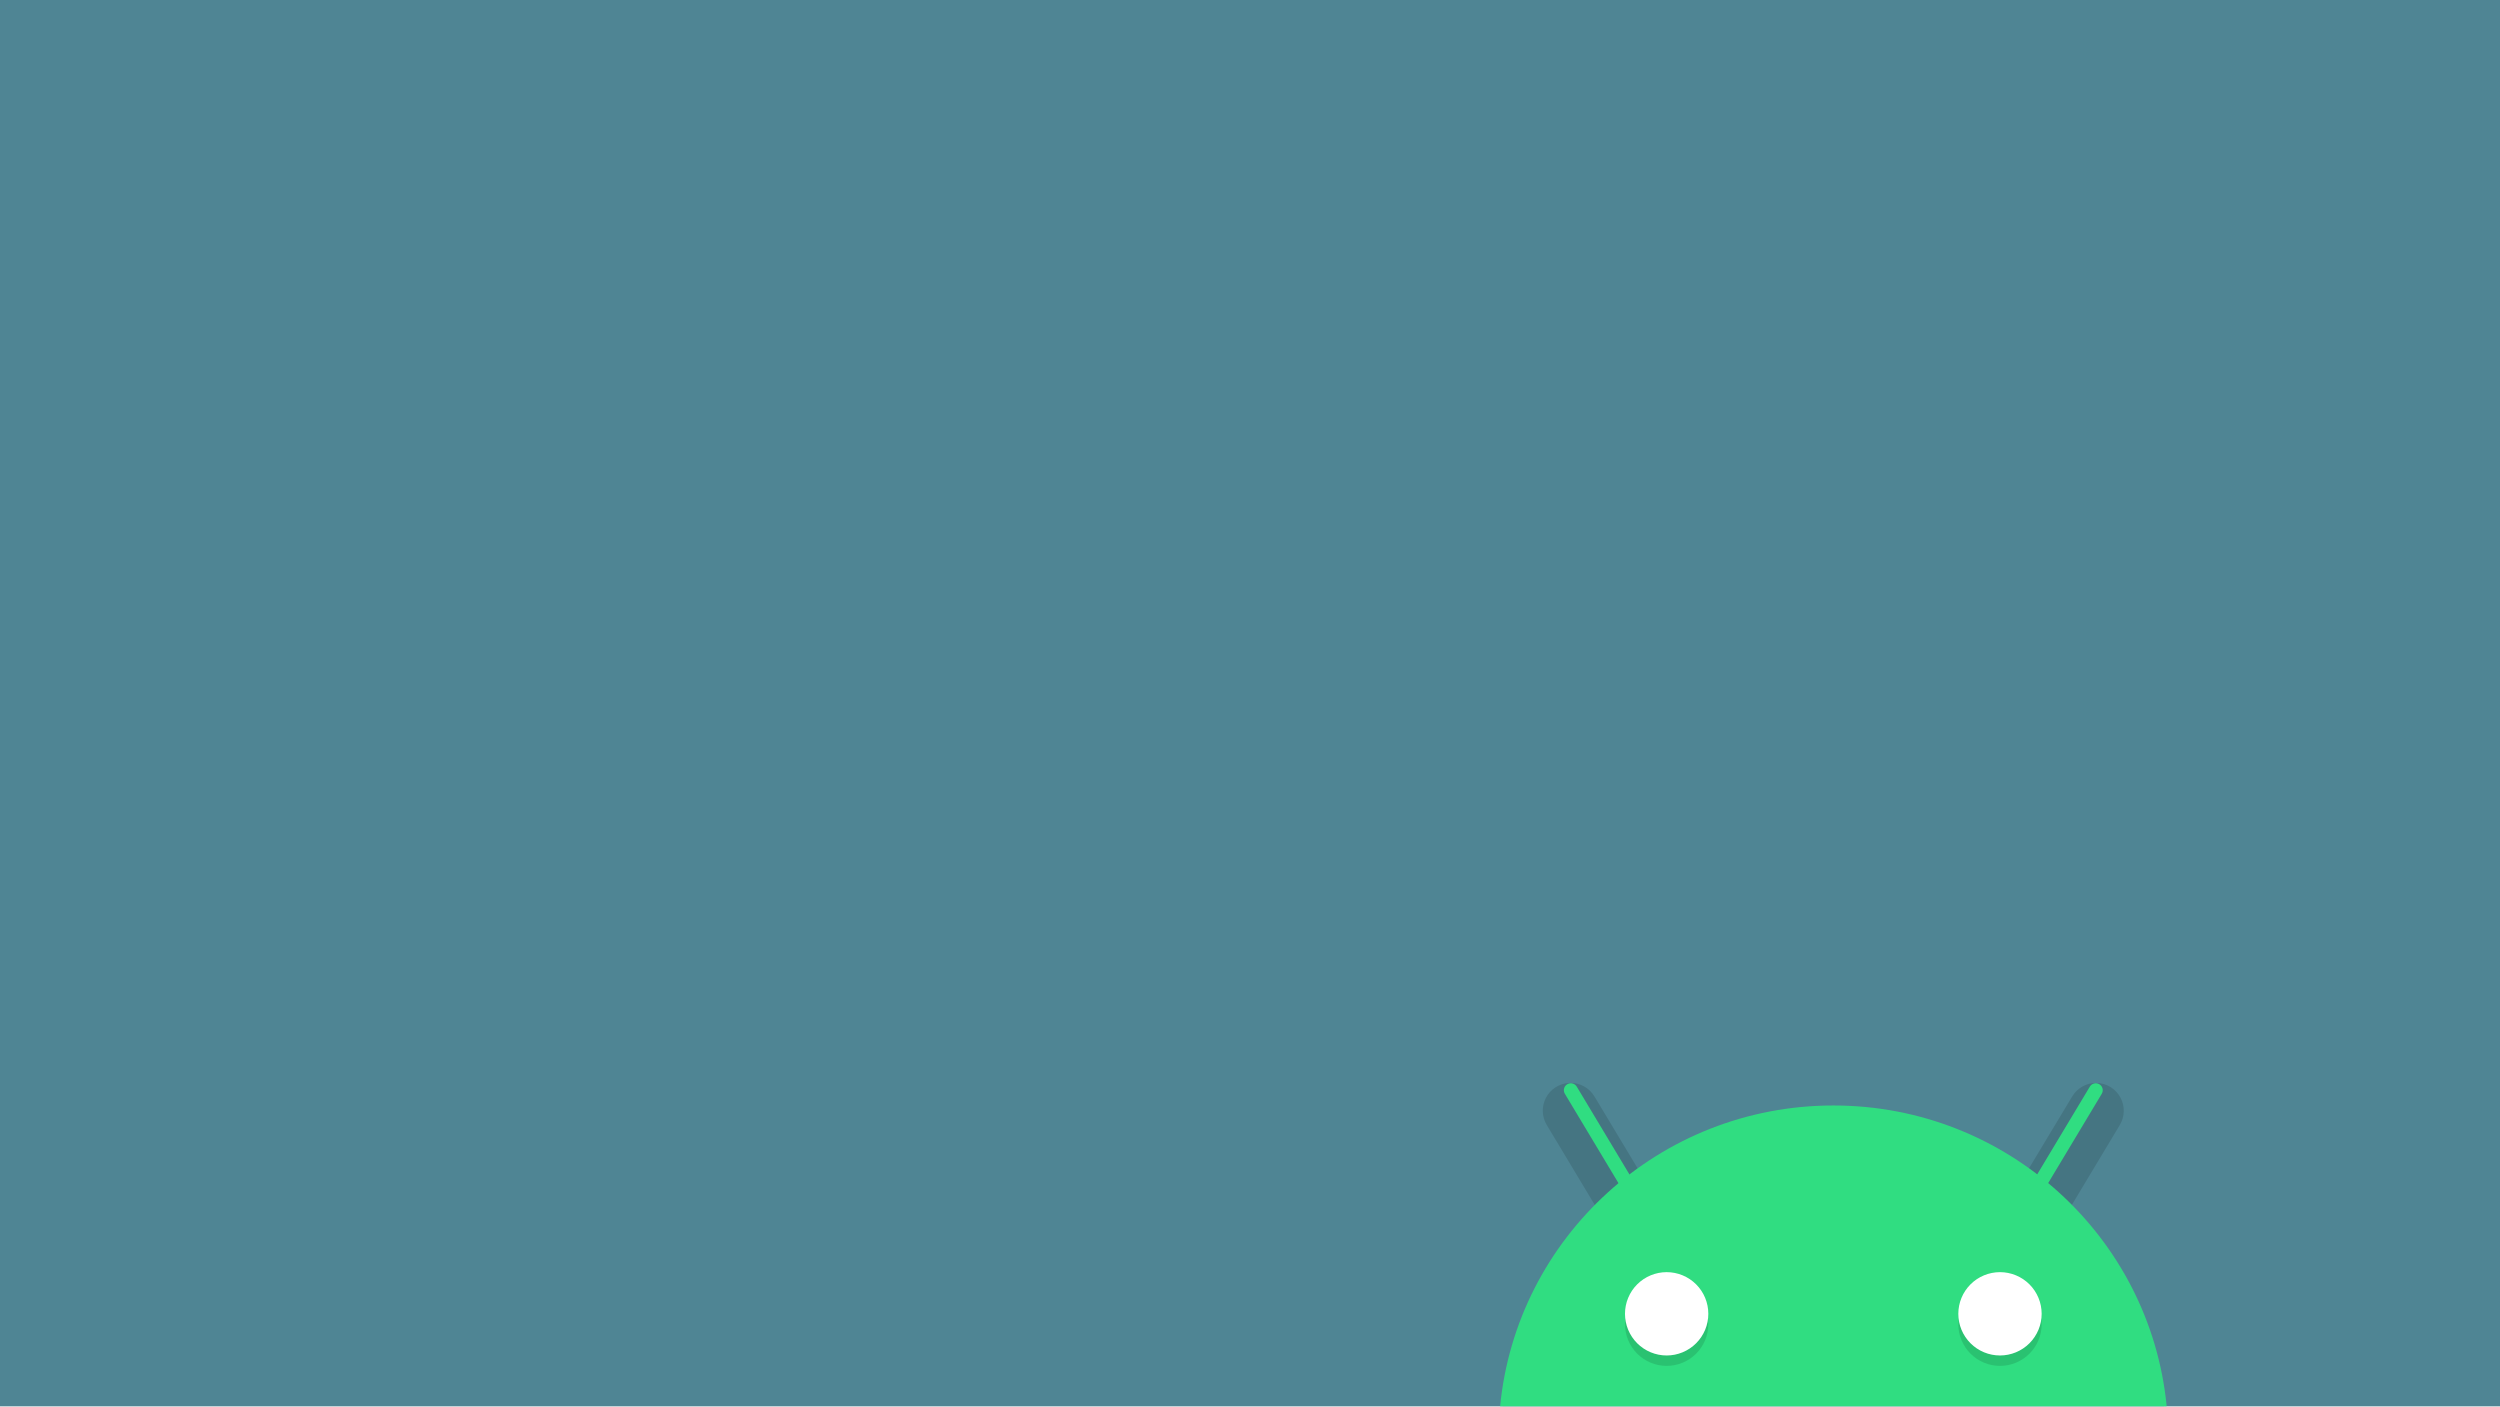
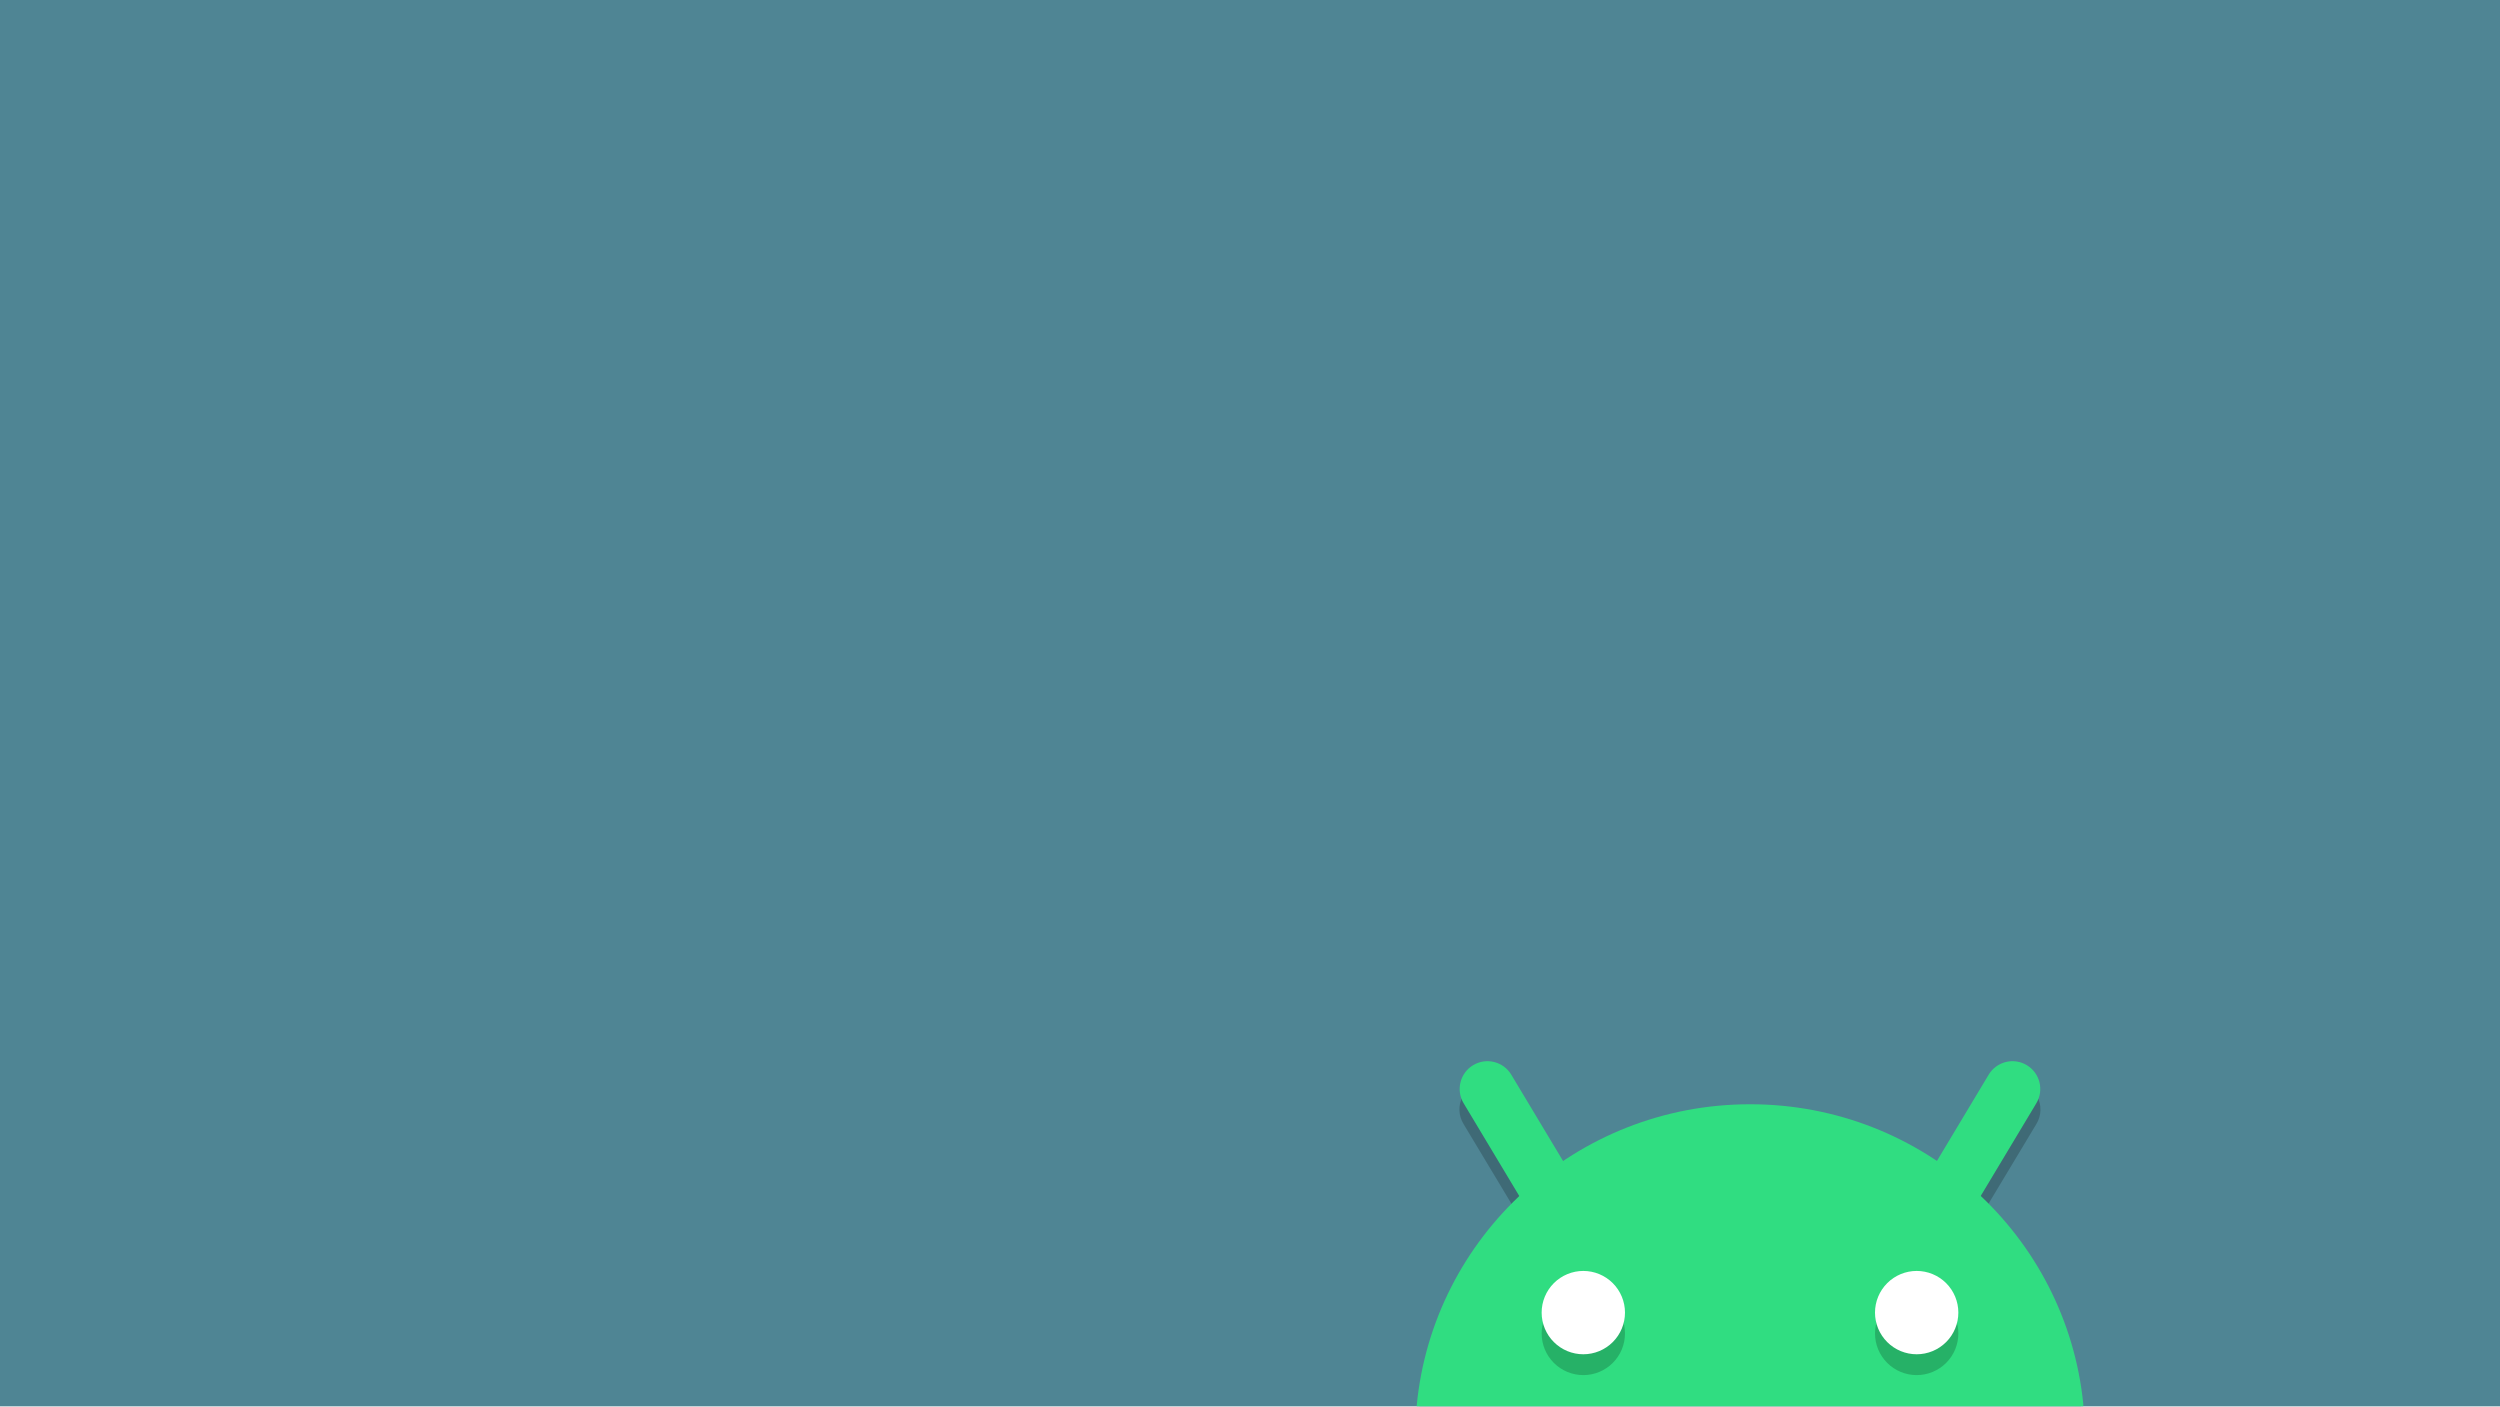
<svg xmlns="http://www.w3.org/2000/svg" width="1920" height="1080" viewBox="0 0 1920 1080" fill="none">
  <g clip-path="url(#clip0_1_99)">
    <rect width="1920" height="1080" fill="#4F8594" />
-     <path opacity="0.2" d="M1205.06 831.696C1201.35 831.892 1197.76 833.049 1194.65 835.053C1191.53 837.058 1188.98 839.841 1187.27 843.128C1185.55 846.415 1184.72 850.092 1184.86 853.798C1185 857.503 1186.1 861.108 1188.06 864.258L1230.93 935.632C1187.3 976.96 1158.11 1033.28 1152.06 1096.38C1150.88 1121.02 1176.87 1121 1176.87 1121H1638.49C1638.49 1121 1665.22 1121 1663.92 1095.13C1657.61 1032.47 1628.45 976.633 1585.05 935.57L1627.86 864.258C1629.84 861.068 1630.94 857.414 1631.05 853.663C1631.16 849.912 1630.28 846.198 1628.5 842.896C1626.72 839.593 1624.1 836.819 1620.9 834.852C1617.71 832.886 1614.05 831.797 1610.3 831.696C1606.47 831.599 1602.69 832.534 1599.34 834.403C1596 836.273 1593.22 839.008 1591.3 842.321L1551.36 908.758C1510.38 881.277 1461.19 865.008 1408.05 865.008C1354.87 865.008 1305.62 881.293 1264.62 908.82L1224.68 842.321C1222.71 838.911 1219.83 836.113 1216.37 834.238C1212.9 832.363 1208.99 831.483 1205.06 831.696ZM1279.99 993.006C1284.19 993.006 1288.36 993.834 1292.24 995.442C1296.12 997.05 1299.65 999.407 1302.62 1002.38C1305.59 1005.35 1307.95 1008.88 1309.56 1012.76C1311.16 1016.64 1311.99 1020.8 1311.99 1025.01C1311.99 1029.21 1311.16 1033.37 1309.56 1037.25C1307.95 1041.13 1305.59 1044.66 1302.62 1047.63C1299.65 1050.6 1296.12 1052.96 1292.24 1054.57C1288.36 1056.18 1284.19 1057.01 1279.99 1057.01C1275.79 1057.01 1271.63 1056.18 1267.75 1054.57C1263.86 1052.96 1260.34 1050.6 1257.36 1047.63C1254.39 1044.66 1252.04 1041.13 1250.43 1037.25C1248.82 1033.37 1247.99 1029.21 1247.99 1025.01C1247.99 1020.8 1248.82 1016.64 1250.43 1012.76C1252.04 1008.88 1254.39 1005.35 1257.36 1002.38C1260.34 999.407 1263.86 997.05 1267.75 995.442C1271.63 993.834 1275.79 993.006 1279.99 993.006ZM1535.99 993.006C1540.19 993.006 1544.35 993.834 1548.23 995.442C1552.12 997.05 1555.64 999.407 1558.62 1002.38C1561.59 1005.35 1563.94 1008.88 1565.55 1012.76C1567.16 1016.64 1567.99 1020.8 1567.99 1025.01C1567.99 1029.21 1567.16 1033.37 1565.55 1037.25C1563.94 1041.13 1561.59 1044.66 1558.62 1047.63C1555.64 1050.6 1552.12 1052.96 1548.23 1054.57C1544.35 1056.18 1540.19 1057.01 1535.99 1057.01C1531.79 1057.01 1527.62 1056.18 1523.74 1054.57C1519.86 1052.96 1516.33 1050.6 1513.36 1047.63C1510.39 1044.66 1508.03 1041.13 1506.42 1037.25C1504.82 1033.37 1503.99 1029.21 1503.99 1025.01C1503.99 1020.8 1504.82 1016.64 1506.42 1012.76C1508.03 1008.88 1510.39 1005.35 1513.36 1002.38C1516.33 999.407 1519.86 997.05 1523.74 995.442C1527.62 993.834 1531.79 993.006 1535.99 993.006Z" fill="black" fill-opacity="0.6" />
-     <path fill-rule="evenodd" clip-rule="evenodd" d="M1203.64 832.708C1206.16 831.193 1209.44 832.012 1210.95 834.538L1262.15 919.87C1263.67 922.395 1262.85 925.671 1260.32 927.187C1257.8 928.702 1254.52 927.883 1253.01 925.357L1201.81 840.025C1200.29 837.5 1201.11 834.224 1203.64 832.708Z" fill="#30DD81" />
-     <path fill-rule="evenodd" clip-rule="evenodd" d="M1612.32 832.708C1614.84 834.224 1615.66 837.5 1614.15 840.025L1562.95 925.357C1561.43 927.883 1558.16 928.702 1555.63 927.187C1553.1 925.671 1552.29 922.395 1553.8 919.87L1605 834.538C1606.52 832.012 1609.79 831.193 1612.32 832.708Z" fill="#30DD81" />
-     <path d="M1408.05 849.009C1274.36 849.009 1164.51 950.557 1152.06 1080.38C1150.88 1105.02 1176.87 1105.01 1176.87 1105.01H1638.49C1638.49 1105.01 1665.22 1105 1663.92 1079.13C1650.89 949.897 1541.32 849.009 1408.05 849.009Z" fill="#30DD81" />
-     <path opacity="0.2" d="M1280 985.006C1275.79 985.006 1271.63 985.834 1267.75 987.442C1263.87 989.05 1260.34 991.407 1257.37 994.379C1254.4 997.35 1252.04 1000.88 1250.43 1004.76C1248.82 1008.64 1248 1012.8 1248 1017.01C1248 1021.21 1248.82 1025.37 1250.43 1029.25C1252.04 1033.13 1254.4 1036.66 1257.37 1039.63C1260.34 1042.6 1263.87 1044.96 1267.75 1046.57C1271.63 1048.18 1275.79 1049.01 1280 1049.01C1284.2 1049.01 1288.36 1048.18 1292.24 1046.57C1296.12 1044.96 1299.65 1042.6 1302.62 1039.63C1305.59 1036.66 1307.95 1033.13 1309.56 1029.25C1311.17 1025.37 1311.99 1021.21 1311.99 1017.01C1311.99 1012.8 1311.17 1008.64 1309.56 1004.76C1307.95 1000.88 1305.59 997.35 1302.62 994.379C1299.65 991.407 1296.12 989.05 1292.24 987.442C1288.36 985.834 1284.2 985.006 1280 985.006ZM1535.99 985.006C1531.79 985.006 1527.63 985.834 1523.75 987.442C1519.86 989.05 1516.34 991.407 1513.36 994.379C1510.39 997.35 1508.04 1000.88 1506.43 1004.76C1504.82 1008.64 1503.99 1012.8 1503.99 1017.01C1503.99 1021.21 1504.82 1025.37 1506.43 1029.25C1508.04 1033.13 1510.39 1036.66 1513.36 1039.63C1516.34 1042.6 1519.86 1044.96 1523.75 1046.57C1527.63 1048.18 1531.79 1049.01 1535.99 1049.01C1540.19 1049.01 1544.36 1048.18 1548.24 1046.57C1552.12 1044.96 1555.65 1042.6 1558.62 1039.63C1561.59 1036.66 1563.95 1033.13 1565.56 1029.25C1567.16 1025.37 1567.99 1021.21 1567.99 1017.01C1567.99 1012.8 1567.16 1008.64 1565.56 1004.76C1563.95 1000.88 1561.59 997.35 1558.62 994.379C1555.65 991.407 1552.12 989.05 1548.24 987.442C1544.36 985.834 1540.19 985.006 1535.99 985.006Z" fill="black" fill-opacity="0.6" />
-     <path d="M1279.99 977.007C1284.19 977.007 1288.36 977.835 1292.24 979.443C1296.12 981.051 1299.65 983.408 1302.62 986.379C1305.59 989.351 1307.95 992.878 1309.56 996.761C1311.16 1000.64 1311.99 1004.8 1311.99 1009.01C1311.99 1013.21 1311.16 1017.37 1309.56 1021.25C1307.95 1025.13 1305.59 1028.66 1302.62 1031.63C1299.65 1034.6 1296.12 1036.96 1292.24 1038.57C1288.36 1040.18 1284.19 1041.01 1279.99 1041.01C1275.79 1041.01 1271.63 1040.18 1267.75 1038.57C1263.86 1036.96 1260.34 1034.6 1257.36 1031.63C1254.39 1028.66 1252.04 1025.13 1250.43 1021.25C1248.82 1017.37 1247.99 1013.21 1247.99 1009.01C1247.99 1004.8 1248.82 1000.64 1250.43 996.761C1252.04 992.878 1254.39 989.351 1257.36 986.379C1260.34 983.408 1263.86 981.051 1267.75 979.443C1271.63 977.835 1275.79 977.007 1279.99 977.007Z" fill="white" />
-     <path d="M1535.99 977.007C1540.19 977.007 1544.35 977.835 1548.23 979.443C1552.12 981.051 1555.64 983.408 1558.62 986.379C1561.59 989.351 1563.94 992.878 1565.55 996.761C1567.16 1000.64 1567.99 1004.8 1567.99 1009.01C1567.99 1013.21 1567.16 1017.37 1565.55 1021.25C1563.94 1025.13 1561.59 1028.66 1558.62 1031.63C1555.64 1034.6 1552.12 1036.96 1548.23 1038.57C1544.35 1040.18 1540.19 1041.01 1535.99 1041.01C1531.79 1041.01 1527.62 1040.18 1523.74 1038.57C1519.86 1036.96 1516.33 1034.6 1513.36 1031.63C1510.39 1028.66 1508.03 1025.13 1506.42 1021.25C1504.82 1017.37 1503.99 1013.21 1503.99 1009.01C1503.99 1004.8 1504.82 1000.64 1506.42 996.761C1508.03 992.878 1510.39 989.351 1513.36 986.379C1516.33 983.408 1519.86 981.051 1523.74 979.443C1527.62 977.835 1531.79 977.007 1535.99 977.007Z" fill="white" />
+     <path opacity="0.2" d="M1141.04 830.752C1137.34 830.948 1133.75 832.105 1130.63 834.11C1127.51 836.114 1124.97 838.898 1123.25 842.185C1121.54 845.472 1120.71 849.15 1120.84 852.856C1120.98 856.561 1122.09 860.167 1124.04 863.317L1166.92 934.698C1123.29 976.03 1094.09 1032.35 1088.04 1095.46C1086.86 1120.1 1112.85 1120.09 1112.85 1120.09H1574.51C1574.51 1120.09 1601.25 1120.08 1599.95 1094.21C1593.64 1031.55 1564.48 975.702 1521.07 934.635L1563.89 863.317C1565.87 860.127 1566.96 856.472 1567.08 852.721C1567.19 848.97 1566.31 845.256 1564.53 841.953C1562.75 838.65 1560.13 835.875 1556.93 833.909C1553.73 831.942 1550.08 830.853 1546.33 830.752C1542.5 830.655 1538.71 831.59 1535.37 833.459C1532.02 835.329 1529.25 838.064 1527.32 841.378L1487.38 907.821C1446.39 880.337 1397.2 864.067 1344.06 864.067C1290.87 864.067 1241.62 880.354 1200.61 907.883L1160.67 841.378C1158.7 837.968 1155.82 835.17 1152.36 833.294C1148.89 831.419 1144.98 830.539 1141.04 830.752V830.752ZM1215.99 992.078C1220.19 992.077 1224.35 992.905 1228.23 994.514C1232.12 996.122 1235.64 998.479 1238.62 1001.45C1241.59 1004.42 1243.94 1007.95 1245.55 1011.83C1247.16 1015.72 1247.99 1019.88 1247.99 1024.08C1247.99 1028.28 1247.16 1032.44 1245.55 1036.33C1243.94 1040.21 1241.59 1043.74 1238.62 1046.71C1235.64 1049.68 1232.12 1052.04 1228.23 1053.65C1224.35 1055.25 1220.19 1056.08 1215.99 1056.08C1211.78 1056.08 1207.62 1055.25 1203.74 1053.65C1199.86 1052.04 1196.33 1049.68 1193.36 1046.71C1190.39 1043.74 1188.03 1040.21 1186.42 1036.33C1184.81 1032.44 1183.98 1028.28 1183.98 1024.08C1183.98 1019.88 1184.81 1015.72 1186.42 1011.83C1188.03 1007.95 1190.39 1004.42 1193.36 1001.45C1196.33 998.479 1199.86 996.122 1203.74 994.514C1207.62 992.905 1211.78 992.077 1215.99 992.078ZM1472.01 992.078C1476.21 992.077 1480.37 992.905 1484.25 994.514C1488.14 996.122 1491.66 998.479 1494.64 1001.45C1497.61 1004.42 1499.96 1007.95 1501.57 1011.83C1503.18 1015.72 1504.01 1019.88 1504.01 1024.08C1504.01 1028.28 1503.18 1032.44 1501.57 1036.33C1499.96 1040.21 1497.61 1043.74 1494.64 1046.71C1491.66 1049.68 1488.14 1052.04 1484.25 1053.65C1480.37 1055.25 1476.21 1056.08 1472.01 1056.08C1467.8 1056.08 1463.64 1055.25 1459.76 1053.65C1455.88 1052.04 1452.35 1049.68 1449.38 1046.71C1446.41 1043.74 1444.05 1040.21 1442.44 1036.33C1440.83 1032.44 1440 1028.28 1440 1024.08C1440 1019.88 1440.83 1015.72 1442.44 1011.83C1444.05 1007.95 1446.41 1004.42 1449.38 1001.45C1452.35 998.479 1455.88 996.122 1459.76 994.514C1463.64 992.905 1467.8 992.077 1472.01 992.078Z" fill="black" />
+     <path fill-rule="evenodd" clip-rule="evenodd" d="M1131.39 818.044C1141.49 811.981 1154.6 815.258 1160.66 825.361L1211.87 910.701C1217.93 920.805 1214.65 933.91 1204.55 939.973C1194.44 946.035 1181.34 942.759 1175.28 932.655L1124.07 847.315C1118.01 837.211 1121.29 824.106 1131.39 818.044Z" fill="#30DD81" />
+     <path fill-rule="evenodd" clip-rule="evenodd" d="M1556.57 818.044C1566.68 824.106 1569.96 837.211 1563.89 847.315L1512.69 932.655C1506.63 942.759 1493.52 946.035 1483.42 939.973C1473.31 933.91 1470.04 920.805 1476.1 910.701L1527.3 825.361C1533.37 815.258 1546.47 811.981 1556.57 818.044Z" fill="#30DD81" />
+     <path d="M1344.06 848.066C1210.35 848.066 1100.5 949.624 1088.04 1079.46C1086.86 1104.1 1112.85 1104.09 1112.85 1104.09H1574.51C1574.51 1104.09 1601.25 1104.08 1599.95 1078.21C1586.92 948.964 1477.34 848.066 1344.06 848.066Z" fill="#30DD81" />
+     <path opacity="0.2" d="M1215.99 992.078C1211.79 992.078 1207.63 992.905 1203.74 994.514C1199.86 996.122 1196.33 998.479 1193.36 1001.45C1190.39 1004.42 1188.03 1007.95 1186.42 1011.83C1184.81 1015.72 1183.99 1019.88 1183.99 1024.08C1183.99 1028.28 1184.81 1032.44 1186.42 1036.33C1188.03 1040.21 1190.39 1043.74 1193.36 1046.71C1196.33 1049.68 1199.86 1052.04 1203.74 1053.65C1207.63 1055.25 1211.79 1056.08 1215.99 1056.08C1220.19 1056.08 1224.35 1055.25 1228.24 1053.65C1232.12 1052.04 1235.65 1049.68 1238.62 1046.71C1241.59 1043.74 1243.95 1040.21 1245.56 1036.33C1247.16 1032.44 1247.99 1028.28 1247.99 1024.08C1247.99 1019.88 1247.16 1015.72 1245.56 1011.83C1243.95 1007.95 1241.59 1004.42 1238.62 1001.45C1235.65 998.479 1232.12 996.122 1228.24 994.514C1224.35 992.905 1220.19 992.078 1215.99 992.078V992.078ZM1472.01 992.078C1467.81 992.078 1463.65 992.905 1459.76 994.514C1455.88 996.122 1452.35 998.479 1449.38 1001.45C1446.41 1004.42 1444.05 1007.95 1442.44 1011.83C1440.84 1015.72 1440.01 1019.88 1440.01 1024.08C1440.01 1028.28 1440.84 1032.44 1442.44 1036.33C1444.05 1040.21 1446.41 1043.74 1449.38 1046.71C1452.35 1049.68 1455.88 1052.04 1459.76 1053.65C1463.65 1055.25 1467.81 1056.08 1472.01 1056.08C1476.21 1056.08 1480.37 1055.25 1484.26 1053.65C1488.14 1052.04 1491.67 1049.68 1494.64 1046.71C1497.61 1043.74 1499.97 1040.21 1501.58 1036.33C1503.18 1032.44 1504.01 1028.28 1504.01 1024.08C1504.01 1019.88 1503.18 1015.72 1501.58 1011.83C1499.97 1007.95 1497.61 1004.42 1494.64 1001.45C1491.67 998.479 1488.14 996.122 1484.26 994.514C1480.37 992.905 1476.21 992.078 1472.01 992.078Z" fill="black" />
+     <path d="M1215.99 976.077C1220.19 976.077 1224.35 976.904 1228.23 978.513C1232.12 980.121 1235.64 982.478 1238.62 985.45C1241.59 988.422 1243.94 991.949 1245.55 995.832C1247.16 999.715 1247.99 1003.88 1247.99 1008.08C1247.99 1012.28 1247.16 1016.44 1245.55 1020.33C1243.94 1024.21 1241.59 1027.74 1238.62 1030.71C1235.64 1033.68 1232.12 1036.04 1228.23 1037.65C1224.35 1039.25 1220.19 1040.08 1215.99 1040.08C1211.78 1040.08 1207.62 1039.25 1203.74 1037.65C1199.86 1036.04 1196.33 1033.68 1193.36 1030.71C1190.38 1027.74 1188.03 1024.21 1186.42 1020.33C1184.81 1016.44 1183.98 1012.28 1183.98 1008.08C1183.98 1003.88 1184.81 999.715 1186.42 995.832C1188.03 991.95 1190.39 988.422 1193.36 985.45C1196.33 982.478 1199.86 980.121 1203.74 978.513C1207.62 976.904 1211.78 976.077 1215.99 976.077V976.077Z" fill="white" />
+     <path d="M1472.01 976.077C1476.21 976.077 1480.37 976.904 1484.25 978.513C1488.14 980.121 1491.66 982.478 1494.64 985.45C1497.61 988.422 1499.96 991.95 1501.57 995.832C1503.18 999.715 1504.01 1003.88 1504.01 1008.08C1504.01 1012.28 1503.18 1016.44 1501.57 1020.33C1499.96 1024.21 1497.61 1027.74 1494.64 1030.71C1491.66 1033.68 1488.14 1036.04 1484.25 1037.65C1480.37 1039.25 1476.21 1040.08 1472.01 1040.08C1467.8 1040.08 1463.64 1039.25 1459.76 1037.65C1455.88 1036.04 1452.35 1033.68 1449.38 1030.71C1446.41 1027.74 1444.05 1024.21 1442.44 1020.33C1440.83 1016.44 1440 1012.28 1440 1008.08C1440 1003.88 1440.83 999.715 1442.44 995.832C1444.05 991.949 1446.41 988.422 1449.38 985.45C1452.35 982.478 1455.88 980.121 1459.76 978.513C1463.64 976.904 1467.8 976.077 1472.01 976.077Z" fill="white" />
  </g>
  <defs>
    <clipPath id="clip0_1_99">
      <rect width="1920" height="1080" fill="white" />
    </clipPath>
  </defs>
</svg>
